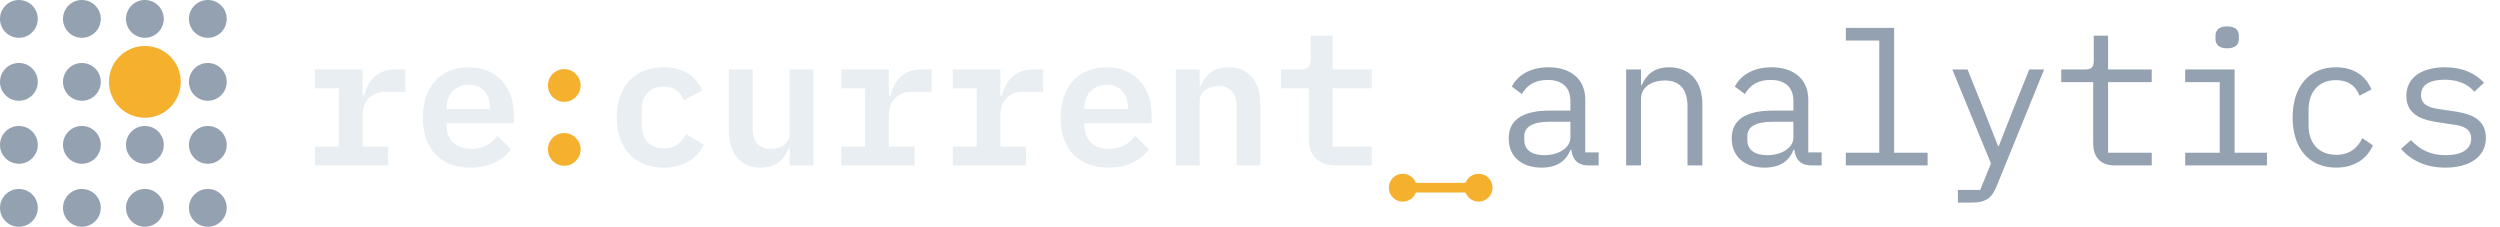
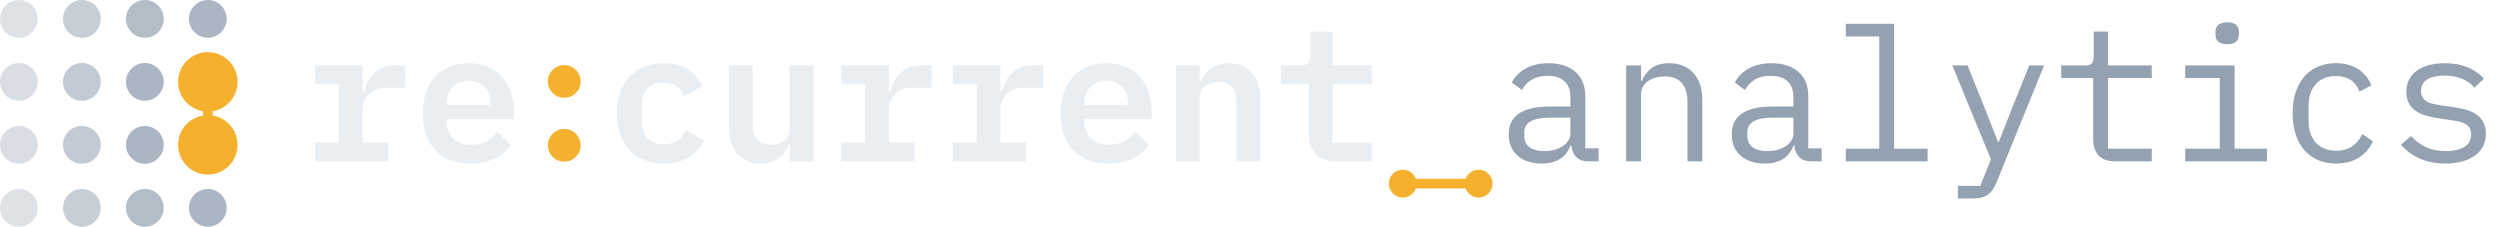
- <svg xmlns="http://www.w3.org/2000/svg" viewBox="28 28 753.31 68.32" width="753.31" height="68.32">
-   <path fill="#93a1b1" d="M28 33.69a5.69 5.69 0 1 0 11.39 0a5.69 5.69 0 1 0 -11.39 0M46.98 33.69a5.69 5.69 0 1 0 11.39 0a5.69 5.69 0 1 0 -11.39 0M65.96 33.69a5.69 5.69 0 1 0 11.39 0a5.69 5.69 0 1 0 -11.39 0M84.93 33.69a5.69 5.69 0 1 0 11.39 0a5.69 5.69 0 1 0 -11.39 0M28 52.67a5.69 5.69 0 1 0 11.39 0a5.69 5.69 0 1 0 -11.39 0M46.98 52.67a5.69 5.69 0 1 0 11.39 0a5.69 5.69 0 1 0 -11.39 0M84.93 52.67a5.69 5.69 0 1 0 11.39 0a5.69 5.69 0 1 0 -11.39 0M28 71.65a5.69 5.69 0 1 0 11.39 0a5.69 5.69 0 1 0 -11.39 0M46.98 71.65a5.69 5.69 0 1 0 11.39 0a5.69 5.69 0 1 0 -11.39 0M65.96 71.65a5.69 5.69 0 1 0 11.39 0a5.69 5.69 0 1 0 -11.39 0M84.93 71.65a5.69 5.69 0 1 0 11.39 0a5.69 5.69 0 1 0 -11.39 0M28 90.63a5.69 5.69 0 1 0 11.39 0a5.69 5.69 0 1 0 -11.39 0M46.98 90.63a5.69 5.69 0 1 0 11.39 0a5.69 5.69 0 1 0 -11.39 0M65.96 90.63a5.69 5.69 0 1 0 11.39 0a5.69 5.69 0 1 0 -11.39 0M84.93 90.63a5.69 5.69 0 1 0 11.39 0a5.69 5.69 0 1 0 -11.39 0" />
-   <circle cx="71.65" cy="52.67" r="10.82" fill="#f5b02e" />
+ <svg xmlns="http://www.w3.org/2000/svg" viewBox="28 29.23 753.31 68.32" width="753.31" height="68.32">
+   <g class="mark">
+     <circle cx="33.69" cy="34.92" r="5.69" fill="#93a1b1" opacity="0.31" />
+     <circle cx="52.67" cy="34.92" r="5.69" fill="#93a1b1" opacity="0.52" />
+     <circle cx="71.65" cy="34.92" r="5.69" fill="#93a1b1" opacity="0.70" />
+     <circle cx="90.62" cy="34.92" r="5.69" fill="#93a1b1" opacity="0.77" />
+     <circle cx="33.69" cy="53.9" r="5.69" fill="#93a1b1" opacity="0.35" />
+     <circle cx="52.67" cy="53.9" r="5.69" fill="#93a1b1" opacity="0.57" />
+     <circle cx="71.65" cy="53.9" r="5.69" fill="#93a1b1" opacity="0.77" />
+     <circle cx="33.69" cy="72.88" r="5.69" fill="#93a1b1" opacity="0.35" />
+     <circle cx="52.67" cy="72.88" r="5.69" fill="#93a1b1" opacity="0.57" />
+     <circle cx="71.65" cy="72.88" r="5.69" fill="#93a1b1" opacity="0.77" />
+     <circle cx="33.69" cy="91.86" r="5.69" fill="#93a1b1" opacity="0.31" />
+     <circle cx="52.67" cy="91.86" r="5.69" fill="#93a1b1" opacity="0.52" />
+     <circle cx="71.65" cy="91.86" r="5.69" fill="#93a1b1" opacity="0.70" />
+     <circle cx="90.62" cy="91.86" r="5.69" fill="#93a1b1" opacity="0.77" />
+     <line x1="90.62" y1="53.9" x2="90.62" y2="72.88" stroke="#f5b02e" stroke-width="2.91" />
+     <circle cx="90.62" cy="53.9" r="8.96" fill="#f5b02e" />
+     <circle cx="90.62" cy="72.88" r="8.96" fill="#f5b02e" />
+   </g>
  <path fill="#e9eef3" d="M122.92 77.84H144.98V72.18H137.26V62.44C137.26 58.74 139.66 55.66 144.2 55.66H150.14V48.94H147C141.23 48.94 138.77 52.75 137.7 56.84H137.26V48.94H122.92V54.6H130.09V72.18H122.92Z M169.79 78.51C175.9 78.51 179.87 75.99 181.94 72.97L177.86 68.88C176.12 71.29 173.54 72.86 170.02 72.86C165.31 72.86 162.57 70 162.57 65.86V65.13H182.84V62.78C182.84 54.04 177.58 48.27 169.23 48.27C160.78 48.27 155.4 54.1 155.4 63.45C155.4 72.69 160.55 78.51 169.79 78.51ZM169.29 53.54C173.21 53.54 175.67 56.22 175.67 60.37V60.87H162.57V60.48C162.57 56.34 165.26 53.54 169.29 53.54Z" />
  <circle cx="198.02" cy="73.02" r="4.93" fill="#f5b02e" />
  <circle cx="198.02" cy="53.76" r="4.93" fill="#f5b02e" />
  <path fill="#e9eef3" d="M228.03 78.51C234.25 78.51 238.11 75.66 240.07 71.57L234.7 68.38C233.41 70.95 231.5 72.69 228.09 72.69C223.72 72.69 221.37 69.94 221.37 65.8V60.98C221.37 56.78 223.78 54.1 227.98 54.1C231.22 54.1 233.07 55.78 234.08 58.24L239.62 55.22C237.72 51.07 234.08 48.27 227.98 48.27C219.24 48.27 213.86 54.1 213.86 63.39C213.86 72.69 219.18 78.51 228.03 78.51Z M265.94 77.84H273.11V48.94H265.94V68.26C265.94 71.34 263.14 72.86 260.23 72.86C256.65 72.86 254.8 70.73 254.8 66.58V48.94H247.63V67.59C247.63 74.59 251.55 78.51 257.21 78.51C261.91 78.51 264.38 75.88 265.66 72.74H265.94Z M281.51 77.84H303.58V72.18H295.85V62.44C295.85 58.74 298.26 55.66 302.79 55.66H308.73V48.94H305.59C299.82 48.94 297.36 52.75 296.3 56.84H295.85V48.94H281.51V54.6H288.68V72.18H281.51Z M315.11 77.84H337.18V72.18H329.45V62.44C329.45 58.74 331.86 55.66 336.39 55.66H342.33V48.94H339.19C333.42 48.94 330.96 52.75 329.9 56.84H329.45V48.94H315.11V54.6H322.28V72.18H315.11Z M361.98 78.51C368.09 78.51 372.06 75.99 374.14 72.97L370.05 68.88C368.31 71.29 365.74 72.86 362.21 72.86C357.5 72.86 354.76 70 354.76 65.86V65.13H375.03V62.78C375.03 54.04 369.77 48.27 361.42 48.27C352.97 48.27 347.59 54.1 347.59 63.45C347.59 72.69 352.74 78.51 361.98 78.51ZM361.48 53.54C365.4 53.54 367.86 56.22 367.86 60.37V60.87H354.76V60.48C354.76 56.34 357.45 53.54 361.48 53.54Z M389.48 77.84V58.52C389.48 55.44 392.28 53.93 395.19 53.93C398.78 53.93 400.62 56.06 400.62 60.2V77.84H407.79V59.19C407.79 52.19 403.87 48.27 398.22 48.27C393.51 48.27 391.05 50.9 389.76 54.04H389.48V48.94H382.31V77.84Z M441.34 77.84V72.18H429.58V54.6H441.34V48.94H429.58V38.75H422.91V45.75C422.91 48.16 422.02 48.94 419.72 48.94H414.01V54.6H422.41V70C422.41 74.59 424.98 77.84 430.47 77.84Z" />
  <path d="M450.69 84.56H473.54" stroke="#f5b02e" stroke-width="2.91" />
  <circle cx="450.69" cy="84.56" r="4.2" fill="#f5b02e" />
  <circle cx="473.54" cy="84.56" r="4.2" fill="#f5b02e" />
  <path fill="#93a1b1" d="M509.71 77.84V73.92H505.68V58.02C505.68 51.91 501.37 48.27 494.59 48.27C488.71 48.27 485.02 51.07 483.56 54.1L486.58 56.34C488.1 53.7 490.45 52.08 494.31 52.08C498.68 52.08 501.2 54.26 501.2 58.46V61.32H495.04C486.36 61.32 482.61 64.4 482.61 69.72C482.61 75.15 486.47 78.51 492.52 78.51C497.22 78.51 499.97 76.44 501.2 73.14H501.48C501.82 75.82 503.16 77.84 506.63 77.84ZM493.3 74.76C489.61 74.76 487.31 73.19 487.31 70.22V69.05C487.31 66.25 489.72 64.68 495.04 64.68H501.2V69.44C501.2 72.41 497.9 74.76 493.3 74.76Z M522.48 77.84V57.79C522.48 53.98 526.06 52.25 529.65 52.25C534.07 52.25 536.48 54.82 536.48 60.09V77.84H540.96V59.3C540.96 52.3 536.98 48.27 530.94 48.27C526.18 48.27 523.94 50.79 522.7 53.65H522.48V48.94H518V77.84Z M576.91 77.84V73.92H572.88V58.02C572.88 51.91 568.57 48.27 561.79 48.27C555.91 48.27 552.22 51.07 550.76 54.1L553.78 56.34C555.3 53.7 557.65 52.08 561.51 52.08C565.88 52.08 568.4 54.26 568.4 58.46V61.32H562.24C553.56 61.32 549.81 64.4 549.81 69.72C549.81 75.15 553.67 78.51 559.72 78.51C564.42 78.51 567.17 76.44 568.4 73.14H568.68C569.02 75.82 570.36 77.84 573.83 77.84ZM560.5 74.76C556.81 74.76 554.51 73.19 554.51 70.22V69.05C554.51 66.25 556.92 64.68 562.24 64.68H568.4V69.44C568.4 72.41 565.1 74.76 560.5 74.76Z M584.19 77.84H608.83V74.03H598.75V36.4H584.19V40.21H594.27V74.03H584.19Z M634.59 61.04 630.28 72.02H630.06L625.74 61.04L620.87 48.94H616.28L627.93 77.28L624.68 85.23H617.96V89.04H622.22C626.58 89.04 628.26 87.47 629.61 84.17L643.94 48.94H639.46Z M676.37 77.84V74.03H663.21V52.75H676.37V48.94H663.21V38.75H658.9V46.31C658.9 48.27 658.17 48.94 656.26 48.94H649.1V52.75H658.73V71.23C658.73 75.1 660.74 77.84 665.11 77.84Z M699.1 42.56C701.68 42.56 702.63 41.33 702.63 39.7V38.81C702.63 37.18 701.68 35.95 699.1 35.95C696.53 35.95 695.58 37.18 695.58 38.81V39.7C695.58 41.33 696.53 42.56 699.1 42.56ZM686.45 77.84H711.09V74.03H701.34V48.94H686.45V52.75H696.86V74.03H686.45Z M731.92 78.51C737.69 78.51 741.33 75.66 743.01 71.79L739.82 69.61C738.36 72.74 735.84 74.65 731.98 74.65C726.54 74.65 723.63 70.95 723.63 65.86V60.93C723.63 55.83 726.6 52.14 731.86 52.14C735.45 52.14 737.91 53.87 738.98 56.84L742.56 54.94C740.94 51.02 737.46 48.27 731.86 48.27C723.69 48.27 718.82 54.21 718.82 63.39C718.82 72.52 723.63 78.51 731.92 78.51Z M764.85 78.51C772.24 78.51 777.06 75.21 777.06 69.5C777.06 63.22 771.29 62.1 767.14 61.49L762.61 60.82C760.03 60.42 757.51 59.64 757.51 56.62C757.51 53.65 760.03 52.02 764.57 52.02C769.66 52.02 772.24 54.04 773.58 55.66L776.5 52.92C773.75 50.01 769.94 48.27 764.74 48.27C758.02 48.27 753.09 51.13 753.09 56.9C753.09 63.17 758.91 64.29 763 64.9L767.54 65.58C770.17 65.97 772.63 66.75 772.63 69.78C772.63 73.19 769.44 74.76 764.96 74.76C760.37 74.76 757.23 73.14 754.49 70.22L751.46 72.86C754.49 76.27 758.8 78.51 764.85 78.51Z" />
</svg>
